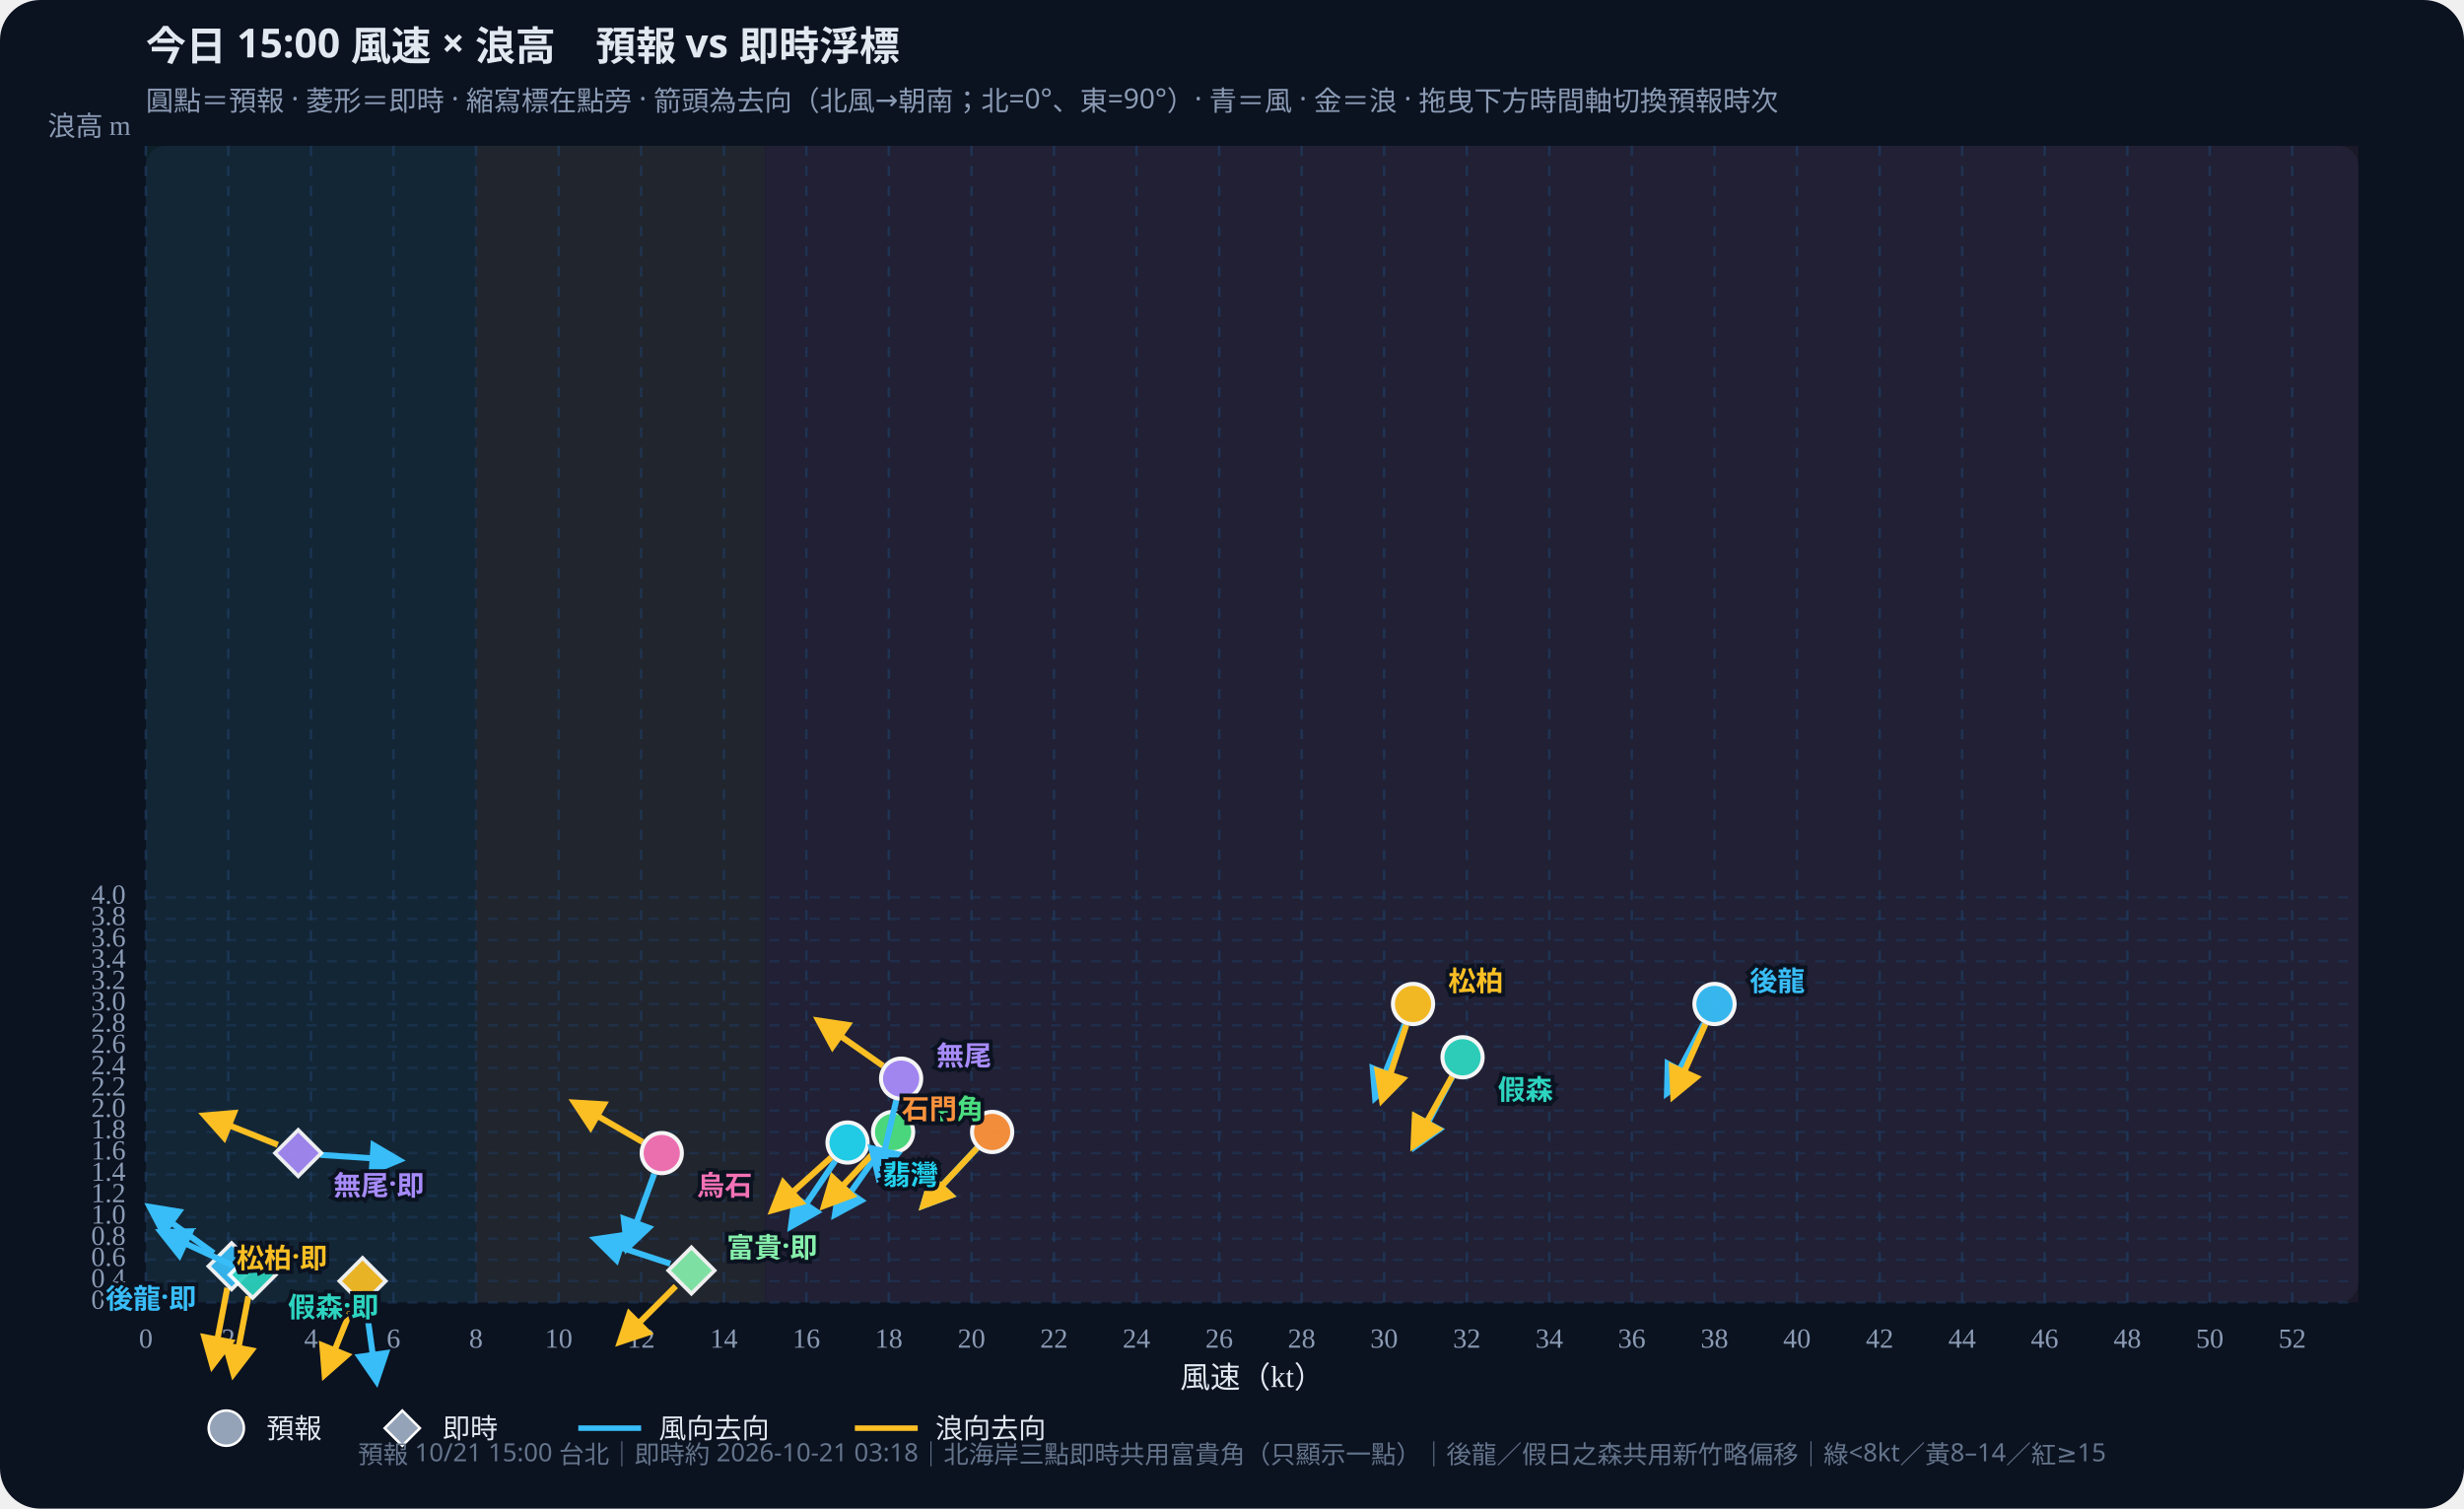
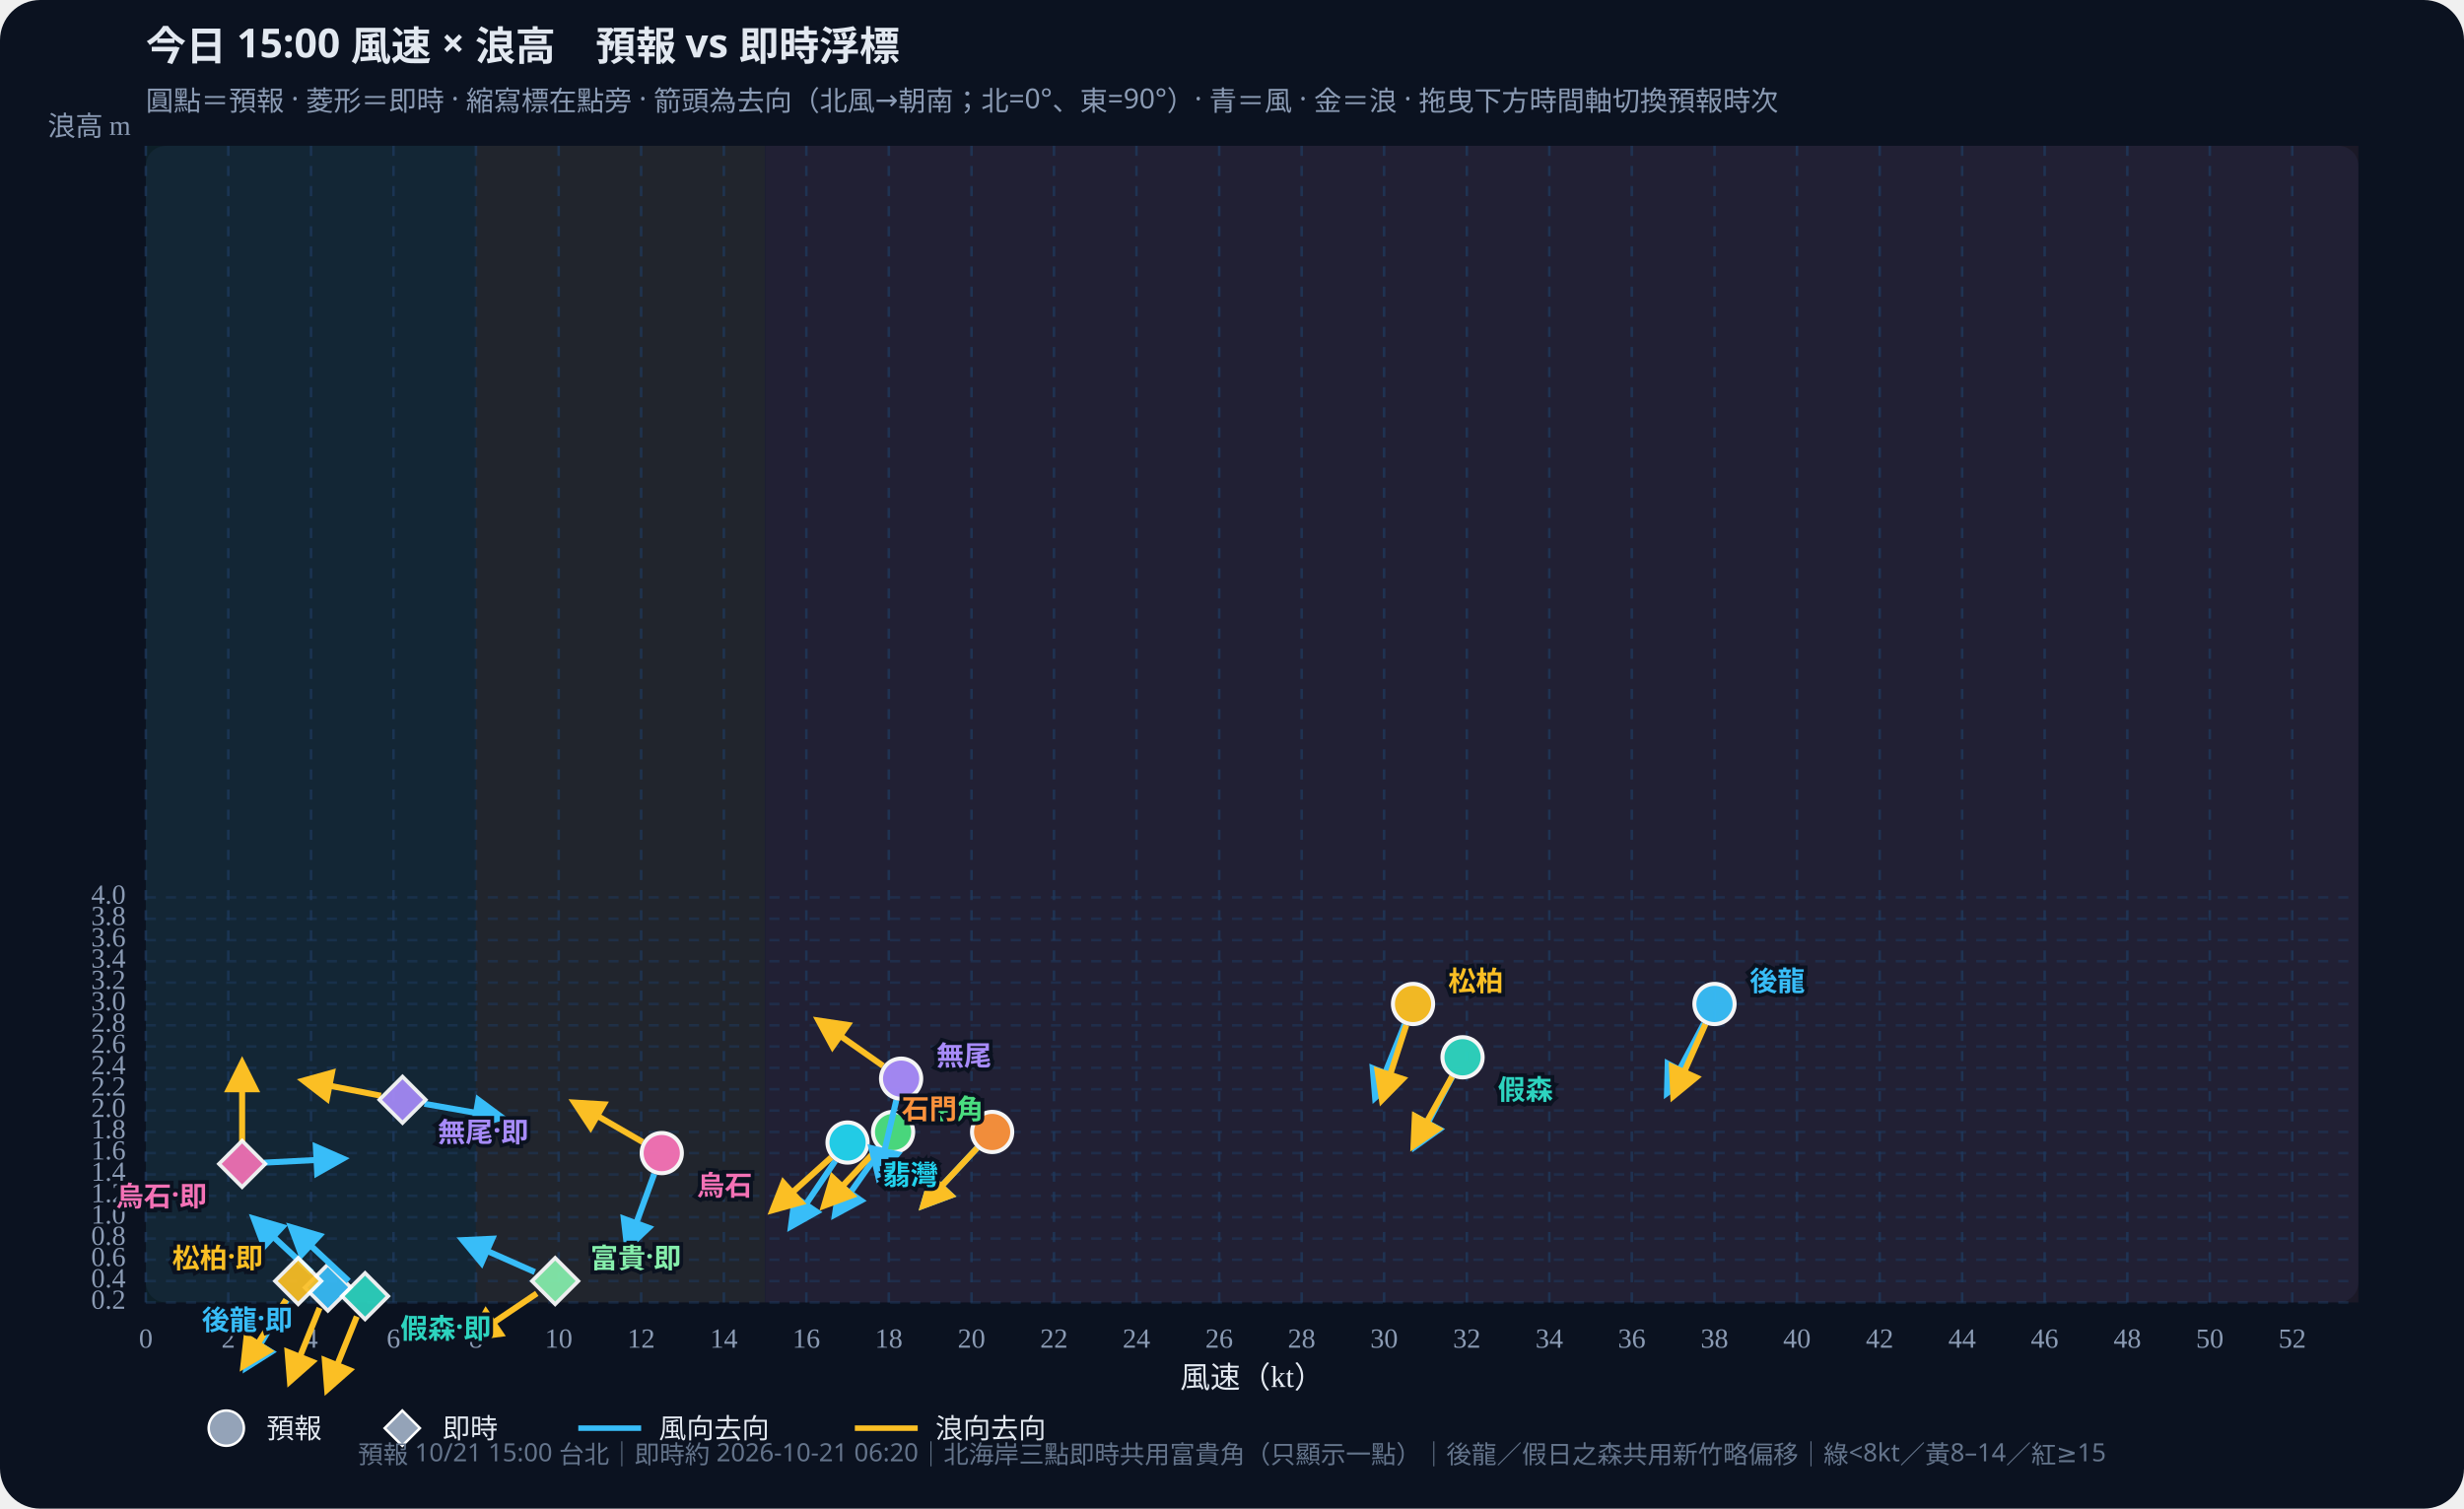
<svg xmlns="http://www.w3.org/2000/svg" id="wws-svg" viewBox="0 0 980 600" role="img" aria-label="風速與浪高散佈圖，可拖曳時間軸切換預報時次" style="width:100%;height:auto;display:block">
  <rect width="980" height="600" fill="#0b1220" rx="16" />
  <rect x="58" y="58" width="880" height="460" fill="#111a2e" rx="8" />
  <rect x="58.0" y="58" width="131.3" height="460" fill="#34d399" opacity="0.07" />
  <rect x="189.3" y="58" width="114.9" height="460" fill="#fbbf24" opacity="0.07" />
  <rect x="304.3" y="58" width="633.7" height="460" fill="#fb7185" opacity="0.07" />
  <defs>
    <marker id="arrow-38bdf8" viewBox="0 0 10 10" refX="8" refY="5" markerWidth="6" markerHeight="6" orient="auto-start-reverse">
      <path d="M0,0 L10,5 L0,10 z" fill="#38bdf8" />
    </marker>
    <marker id="arrow-fbbf24" viewBox="0 0 10 10" refX="8" refY="5" markerWidth="6" markerHeight="6" orient="auto-start-reverse">
      <path d="M0,0 L10,5 L0,10 z" fill="#fbbf24" />
    </marker>
  </defs>
  <text id="wws-title" x="58" y="24" fill="#e2e8f0" font-size="16" font-weight="700" font-family="Noto Sans TC,system-ui,sans-serif">今日 15:00 風速 × 浪高　預報 vs 即時浮標</text>
  <text x="58" y="44" fill="#8b9bb4" font-size="11" font-family="Noto Sans TC,system-ui,sans-serif">圓點＝預報 · 菱形＝即時 · 縮寫標在點旁 · 箭頭為去向（北風→朝南；北=0°、東=90°）· 青＝風 · 金＝浪 · 拖曳下方時間軸切換預報時次</text>
  <line x1="58.0" y1="58" x2="58.0" y2="518" stroke="#1e3a5f" stroke-dasharray="4 4" opacity="0.7" />
  <text x="58.0" y="536" text-anchor="middle" fill="#8b9bb4" font-size="11">0</text>
  <line x1="90.8" y1="58" x2="90.8" y2="518" stroke="#1e3a5f" stroke-dasharray="4 4" opacity="0.7" />
  <text x="90.8" y="536" text-anchor="middle" fill="#8b9bb4" font-size="11">2</text>
  <line x1="123.7" y1="58" x2="123.7" y2="518" stroke="#1e3a5f" stroke-dasharray="4 4" opacity="0.7" />
  <text x="123.7" y="536" text-anchor="middle" fill="#8b9bb4" font-size="11">4</text>
  <line x1="156.5" y1="58" x2="156.5" y2="518" stroke="#1e3a5f" stroke-dasharray="4 4" opacity="0.7" />
  <text x="156.5" y="536" text-anchor="middle" fill="#8b9bb4" font-size="11">6</text>
  <line x1="189.3" y1="58" x2="189.3" y2="518" stroke="#1e3a5f" stroke-dasharray="4 4" opacity="0.7" />
  <text x="189.3" y="536" text-anchor="middle" fill="#8b9bb4" font-size="11">8</text>
  <line x1="222.2" y1="58" x2="222.2" y2="518" stroke="#1e3a5f" stroke-dasharray="4 4" opacity="0.7" />
  <text x="222.2" y="536" text-anchor="middle" fill="#8b9bb4" font-size="11">10</text>
  <line x1="255.0" y1="58" x2="255.0" y2="518" stroke="#1e3a5f" stroke-dasharray="4 4" opacity="0.7" />
  <text x="255.0" y="536" text-anchor="middle" fill="#8b9bb4" font-size="11">12</text>
  <line x1="287.9" y1="58" x2="287.9" y2="518" stroke="#1e3a5f" stroke-dasharray="4 4" opacity="0.7" />
  <text x="287.9" y="536" text-anchor="middle" fill="#8b9bb4" font-size="11">14</text>
  <line x1="320.7" y1="58" x2="320.7" y2="518" stroke="#1e3a5f" stroke-dasharray="4 4" opacity="0.7" />
  <text x="320.7" y="536" text-anchor="middle" fill="#8b9bb4" font-size="11">16</text>
  <line x1="353.5" y1="58" x2="353.5" y2="518" stroke="#1e3a5f" stroke-dasharray="4 4" opacity="0.7" />
  <text x="353.5" y="536" text-anchor="middle" fill="#8b9bb4" font-size="11">18</text>
  <line x1="386.4" y1="58" x2="386.4" y2="518" stroke="#1e3a5f" stroke-dasharray="4 4" opacity="0.7" />
  <text x="386.4" y="536" text-anchor="middle" fill="#8b9bb4" font-size="11">20</text>
  <line x1="419.2" y1="58" x2="419.2" y2="518" stroke="#1e3a5f" stroke-dasharray="4 4" opacity="0.7" />
  <text x="419.2" y="536" text-anchor="middle" fill="#8b9bb4" font-size="11">22</text>
  <line x1="452.0" y1="58" x2="452.0" y2="518" stroke="#1e3a5f" stroke-dasharray="4 4" opacity="0.7" />
  <text x="452.0" y="536" text-anchor="middle" fill="#8b9bb4" font-size="11">24</text>
  <line x1="484.9" y1="58" x2="484.9" y2="518" stroke="#1e3a5f" stroke-dasharray="4 4" opacity="0.7" />
  <text x="484.9" y="536" text-anchor="middle" fill="#8b9bb4" font-size="11">26</text>
  <line x1="517.7" y1="58" x2="517.7" y2="518" stroke="#1e3a5f" stroke-dasharray="4 4" opacity="0.7" />
  <text x="517.7" y="536" text-anchor="middle" fill="#8b9bb4" font-size="11">28</text>
  <line x1="550.5" y1="58" x2="550.5" y2="518" stroke="#1e3a5f" stroke-dasharray="4 4" opacity="0.7" />
  <text x="550.5" y="536" text-anchor="middle" fill="#8b9bb4" font-size="11">30</text>
  <line x1="583.4" y1="58" x2="583.4" y2="518" stroke="#1e3a5f" stroke-dasharray="4 4" opacity="0.7" />
  <text x="583.4" y="536" text-anchor="middle" fill="#8b9bb4" font-size="11">32</text>
  <line x1="616.2" y1="58" x2="616.2" y2="518" stroke="#1e3a5f" stroke-dasharray="4 4" opacity="0.7" />
  <text x="616.2" y="536" text-anchor="middle" fill="#8b9bb4" font-size="11">34</text>
  <line x1="649.0" y1="58" x2="649.0" y2="518" stroke="#1e3a5f" stroke-dasharray="4 4" opacity="0.7" />
  <text x="649.0" y="536" text-anchor="middle" fill="#8b9bb4" font-size="11">36</text>
  <line x1="681.9" y1="58" x2="681.9" y2="518" stroke="#1e3a5f" stroke-dasharray="4 4" opacity="0.7" />
  <text x="681.9" y="536" text-anchor="middle" fill="#8b9bb4" font-size="11">38</text>
  <line x1="714.7" y1="58" x2="714.7" y2="518" stroke="#1e3a5f" stroke-dasharray="4 4" opacity="0.7" />
  <text x="714.7" y="536" text-anchor="middle" fill="#8b9bb4" font-size="11">40</text>
  <line x1="747.6" y1="58" x2="747.6" y2="518" stroke="#1e3a5f" stroke-dasharray="4 4" opacity="0.7" />
  <text x="747.6" y="536" text-anchor="middle" fill="#8b9bb4" font-size="11">42</text>
  <line x1="780.4" y1="58" x2="780.4" y2="518" stroke="#1e3a5f" stroke-dasharray="4 4" opacity="0.7" />
  <text x="780.4" y="536" text-anchor="middle" fill="#8b9bb4" font-size="11">44</text>
  <line x1="813.2" y1="58" x2="813.2" y2="518" stroke="#1e3a5f" stroke-dasharray="4 4" opacity="0.7" />
  <text x="813.2" y="536" text-anchor="middle" fill="#8b9bb4" font-size="11">46</text>
  <line x1="846.1" y1="58" x2="846.1" y2="518" stroke="#1e3a5f" stroke-dasharray="4 4" opacity="0.7" />
  <text x="846.1" y="536" text-anchor="middle" fill="#8b9bb4" font-size="11">48</text>
  <line x1="878.9" y1="58" x2="878.9" y2="518" stroke="#1e3a5f" stroke-dasharray="4 4" opacity="0.7" />
  <text x="878.9" y="536" text-anchor="middle" fill="#8b9bb4" font-size="11">50</text>
  <line x1="911.7" y1="58" x2="911.7" y2="518" stroke="#1e3a5f" stroke-dasharray="4 4" opacity="0.7" />
  <text x="911.7" y="536" text-anchor="middle" fill="#8b9bb4" font-size="11">52</text>
  <line x1="58" y1="518.0" x2="938" y2="518.0" stroke="#1e3a5f" stroke-dasharray="4 4" opacity="0.5" />
  <text x="50" y="518.0" text-anchor="end" dominant-baseline="middle" fill="#8b9bb4" font-size="11">0.2</text>
  <line x1="58" y1="509.5" x2="938" y2="509.5" stroke="#1e3a5f" stroke-dasharray="4 4" opacity="0.5" />
  <text x="50" y="509.5" text-anchor="end" dominant-baseline="middle" fill="#8b9bb4" font-size="11">0.4</text>
  <line x1="58" y1="501.0" x2="938" y2="501.0" stroke="#1e3a5f" stroke-dasharray="4 4" opacity="0.5" />
  <text x="50" y="501.0" text-anchor="end" dominant-baseline="middle" fill="#8b9bb4" font-size="11">0.6</text>
  <line x1="58" y1="492.6" x2="938" y2="492.6" stroke="#1e3a5f" stroke-dasharray="4 4" opacity="0.5" />
  <text x="50" y="492.6" text-anchor="end" dominant-baseline="middle" fill="#8b9bb4" font-size="11">0.8</text>
  <line x1="58" y1="484.1" x2="938" y2="484.1" stroke="#1e3a5f" stroke-dasharray="4 4" opacity="0.5" />
  <text x="50" y="484.1" text-anchor="end" dominant-baseline="middle" fill="#8b9bb4" font-size="11">1.0</text>
  <line x1="58" y1="475.6" x2="938" y2="475.6" stroke="#1e3a5f" stroke-dasharray="4 4" opacity="0.5" />
  <text x="50" y="475.6" text-anchor="end" dominant-baseline="middle" fill="#8b9bb4" font-size="11">1.2</text>
  <line x1="58" y1="467.1" x2="938" y2="467.1" stroke="#1e3a5f" stroke-dasharray="4 4" opacity="0.5" />
  <text x="50" y="467.1" text-anchor="end" dominant-baseline="middle" fill="#8b9bb4" font-size="11">1.4</text>
  <line x1="58" y1="458.6" x2="938" y2="458.6" stroke="#1e3a5f" stroke-dasharray="4 4" opacity="0.5" />
  <text x="50" y="458.6" text-anchor="end" dominant-baseline="middle" fill="#8b9bb4" font-size="11">1.6</text>
  <line x1="58" y1="450.2" x2="938" y2="450.2" stroke="#1e3a5f" stroke-dasharray="4 4" opacity="0.5" />
  <text x="50" y="450.2" text-anchor="end" dominant-baseline="middle" fill="#8b9bb4" font-size="11">1.8</text>
  <line x1="58" y1="441.7" x2="938" y2="441.7" stroke="#1e3a5f" stroke-dasharray="4 4" opacity="0.5" />
  <text x="50" y="441.7" text-anchor="end" dominant-baseline="middle" fill="#8b9bb4" font-size="11">2.0</text>
  <line x1="58" y1="433.2" x2="938" y2="433.2" stroke="#1e3a5f" stroke-dasharray="4 4" opacity="0.5" />
  <text x="50" y="433.2" text-anchor="end" dominant-baseline="middle" fill="#8b9bb4" font-size="11">2.2</text>
  <line x1="58" y1="424.7" x2="938" y2="424.7" stroke="#1e3a5f" stroke-dasharray="4 4" opacity="0.5" />
  <text x="50" y="424.7" text-anchor="end" dominant-baseline="middle" fill="#8b9bb4" font-size="11">2.4</text>
  <line x1="58" y1="416.2" x2="938" y2="416.2" stroke="#1e3a5f" stroke-dasharray="4 4" opacity="0.5" />
  <text x="50" y="416.2" text-anchor="end" dominant-baseline="middle" fill="#8b9bb4" font-size="11">2.6</text>
  <line x1="58" y1="407.8" x2="938" y2="407.8" stroke="#1e3a5f" stroke-dasharray="4 4" opacity="0.5" />
  <text x="50" y="407.8" text-anchor="end" dominant-baseline="middle" fill="#8b9bb4" font-size="11">2.8</text>
  <line x1="58" y1="399.3" x2="938" y2="399.3" stroke="#1e3a5f" stroke-dasharray="4 4" opacity="0.5" />
  <text x="50" y="399.3" text-anchor="end" dominant-baseline="middle" fill="#8b9bb4" font-size="11">3.0</text>
  <line x1="58" y1="390.8" x2="938" y2="390.8" stroke="#1e3a5f" stroke-dasharray="4 4" opacity="0.5" />
  <text x="50" y="390.8" text-anchor="end" dominant-baseline="middle" fill="#8b9bb4" font-size="11">3.2</text>
  <line x1="58" y1="382.3" x2="938" y2="382.3" stroke="#1e3a5f" stroke-dasharray="4 4" opacity="0.5" />
  <text x="50" y="382.3" text-anchor="end" dominant-baseline="middle" fill="#8b9bb4" font-size="11">3.4</text>
  <line x1="58" y1="373.9" x2="938" y2="373.9" stroke="#1e3a5f" stroke-dasharray="4 4" opacity="0.5" />
  <text x="50" y="373.9" text-anchor="end" dominant-baseline="middle" fill="#8b9bb4" font-size="11">3.6</text>
  <line x1="58" y1="365.4" x2="938" y2="365.4" stroke="#1e3a5f" stroke-dasharray="4 4" opacity="0.5" />
  <text x="50" y="365.4" text-anchor="end" dominant-baseline="middle" fill="#8b9bb4" font-size="11">3.8</text>
  <line x1="58" y1="356.9" x2="938" y2="356.9" stroke="#1e3a5f" stroke-dasharray="4 4" opacity="0.5" />
  <text x="50" y="356.9" text-anchor="end" dominant-baseline="middle" fill="#8b9bb4" font-size="11">4.0</text>
  <text x="498" y="552" text-anchor="middle" fill="#e2e8f0" font-size="12">風速（kt）</text>
  <text x="52" y="54" text-anchor="end" fill="#8b9bb4" font-size="11">浪高 m</text>
  <g id="wws-forecast-layer">
    <line x1="677.7" y1="407.1" x2="663.1" y2="434.6" stroke="#38bdf8" stroke-width="2.4" marker-end="url(#arrow-38bdf8)" />
    <line x1="678.3" y1="407.3" x2="665.6" y2="435.8" stroke="#fbbf24" stroke-width="2.4" marker-end="url(#arrow-fbbf24)" />
    <circle cx="681.9" cy="399.3" r="8.0" fill="#38bdf8" stroke="#fff" stroke-width="1.6" opacity="0.95" />
    <line x1="577.6" y1="428.3" x2="563.0" y2="455.8" stroke="#38bdf8" stroke-width="2.4" marker-end="url(#arrow-38bdf8)" />
    <line x1="577.5" y1="428.2" x2="562.3" y2="455.5" stroke="#fbbf24" stroke-width="2.4" marker-end="url(#arrow-fbbf24)" />
    <circle cx="581.7" cy="420.5" r="8.0" fill="#2dd4bf" stroke="#fff" stroke-width="1.6" opacity="0.95" />
    <line x1="558.7" y1="407.4" x2="547.0" y2="436.4" stroke="#38bdf8" stroke-width="2.4" marker-end="url(#arrow-38bdf8)" />
    <line x1="559.3" y1="407.7" x2="549.7" y2="437.3" stroke="#fbbf24" stroke-width="2.4" marker-end="url(#arrow-fbbf24)" />
    <circle cx="562.0" cy="399.3" r="8.0" fill="#fbbf24" stroke="#fff" stroke-width="1.6" opacity="0.95" />
    <line x1="350.1" y1="457.4" x2="332.2" y2="482.9" stroke="#38bdf8" stroke-width="2.4" marker-end="url(#arrow-38bdf8)" />
    <line x1="349.2" y1="456.6" x2="327.9" y2="479.4" stroke="#fbbf24" stroke-width="2.4" marker-end="url(#arrow-fbbf24)" />
    <circle cx="355.2" cy="450.2" r="8.0" fill="#4ade80" stroke="#fff" stroke-width="1.6" opacity="0.95" />
    <line x1="332.2" y1="461.7" x2="314.7" y2="487.6" stroke="#38bdf8" stroke-width="2.4" marker-end="url(#arrow-38bdf8)" />
    <line x1="330.6" y1="460.3" x2="307.4" y2="481.2" stroke="#fbbf24" stroke-width="2.4" marker-end="url(#arrow-fbbf24)" />
    <circle cx="337.1" cy="454.4" r="8.0" fill="#22d3ee" stroke="#fff" stroke-width="1.6" opacity="0.95" />
    <line x1="388.6" y1="456.6" x2="367.3" y2="479.4" stroke="#38bdf8" stroke-width="2.4" marker-end="url(#arrow-38bdf8)" />
    <line x1="388.6" y1="456.6" x2="367.3" y2="479.4" stroke="#fbbf24" stroke-width="2.4" marker-end="url(#arrow-fbbf24)" />
    <circle cx="394.6" cy="450.2" r="8.0" fill="#fb923c" stroke="#fff" stroke-width="1.6" opacity="0.95" />
    <line x1="356.5" y1="437.5" x2="349.4" y2="467.9" stroke="#38bdf8" stroke-width="2.4" marker-end="url(#arrow-38bdf8)" />
    <line x1="351.2" y1="423.9" x2="325.7" y2="406.0" stroke="#fbbf24" stroke-width="2.4" marker-end="url(#arrow-fbbf24)" />
    <circle cx="358.4" cy="429.0" r="8.0" fill="#a78bfa" stroke="#fff" stroke-width="1.6" opacity="0.95" />
    <line x1="260.2" y1="466.9" x2="249.5" y2="496.2" stroke="#38bdf8" stroke-width="2.4" marker-end="url(#arrow-38bdf8)" />
    <line x1="255.6" y1="454.2" x2="228.6" y2="438.6" stroke="#fbbf24" stroke-width="2.4" marker-end="url(#arrow-fbbf24)" />
    <circle cx="263.2" cy="458.6" r="8.0" fill="#f472b6" stroke="#fff" stroke-width="1.6" opacity="0.95" />
    <text x="695.9" y="389.3" text-anchor="start" dominant-baseline="central" fill="#38bdf8" font-size="11" font-weight="700" font-family="Noto Sans TC,system-ui,sans-serif" stroke="#0b1220" stroke-width="3" paint-order="stroke">後龍</text>
    <text x="595.7" y="432.5" text-anchor="start" dominant-baseline="central" fill="#2dd4bf" font-size="11" font-weight="700" font-family="Noto Sans TC,system-ui,sans-serif" stroke="#0b1220" stroke-width="3" paint-order="stroke">假森</text>
    <text x="576.0" y="389.3" text-anchor="start" dominant-baseline="central" fill="#fbbf24" font-size="11" font-weight="700" font-family="Noto Sans TC,system-ui,sans-serif" stroke="#0b1220" stroke-width="3" paint-order="stroke">松柏</text>
    <text x="369.2" y="440.2" text-anchor="start" dominant-baseline="central" fill="#4ade80" font-size="11" font-weight="700" font-family="Noto Sans TC,system-ui,sans-serif" stroke="#0b1220" stroke-width="3" paint-order="stroke">中角</text>
    <text x="351.1" y="466.4" text-anchor="start" dominant-baseline="central" fill="#22d3ee" font-size="11" font-weight="700" font-family="Noto Sans TC,system-ui,sans-serif" stroke="#0b1220" stroke-width="3" paint-order="stroke">翡灣</text>
    <text x="380.6" y="440.2" text-anchor="end" dominant-baseline="central" fill="#fb923c" font-size="11" font-weight="700" font-family="Noto Sans TC,system-ui,sans-serif" stroke="#0b1220" stroke-width="3" paint-order="stroke">石門</text>
    <text x="372.4" y="419.0" text-anchor="start" dominant-baseline="central" fill="#a78bfa" font-size="11" font-weight="700" font-family="Noto Sans TC,system-ui,sans-serif" stroke="#0b1220" stroke-width="3" paint-order="stroke">無尾</text>
    <text x="277.2" y="470.6" text-anchor="start" dominant-baseline="central" fill="#f472b6" font-size="11" font-weight="700" font-family="Noto Sans TC,system-ui,sans-serif" stroke="#0b1220" stroke-width="3" paint-order="stroke">烏石</text>
  </g>
  <g id="wws-live-layer">
-     <line x1="85.0" y1="498.4" x2="59.7" y2="480.1" stroke="#38bdf8" stroke-width="2.4" marker-end="url(#arrow-38bdf8)" />
-     <line x1="90.4" y1="512.2" x2="84.5" y2="542.9" stroke="#fbbf24" stroke-width="2.4" marker-end="url(#arrow-fbbf24)" />
-     <polygon points="92.1,494.4 101.3,503.6 92.1,512.8 82.9,503.6" fill="#38bdf8" stroke="#fff" stroke-width="1.5" opacity="0.92" />
-     <line x1="92.5" y1="503.3" x2="64.2" y2="490.1" stroke="#38bdf8" stroke-width="2.4" marker-end="url(#arrow-38bdf8)" />
-     <line x1="98.8" y1="515.6" x2="92.9" y2="546.2" stroke="#fbbf24" stroke-width="2.4" marker-end="url(#arrow-fbbf24)" />
-     <polygon points="100.5,497.8 109.7,507.0 100.5,516.2 91.3,507.0" fill="#2dd4bf" stroke="#fff" stroke-width="1.5" opacity="0.92" />
-     <line x1="145.4" y1="518.2" x2="149.7" y2="549.1" stroke="#38bdf8" stroke-width="2.4" marker-end="url(#arrow-38bdf8)" />
-     <line x1="140.9" y1="517.7" x2="129.2" y2="546.6" stroke="#fbbf24" stroke-width="2.4" marker-end="url(#arrow-fbbf24)" />
-     <polygon points="144.2,500.3 153.4,509.5 144.2,518.7 135.0,509.5" fill="#fbbf24" stroke="#fff" stroke-width="1.5" opacity="0.92" />
-     <line x1="266.6" y1="502.6" x2="237.0" y2="492.9" stroke="#38bdf8" stroke-width="2.4" marker-end="url(#arrow-38bdf8)" />
-     <line x1="268.8" y1="511.5" x2="246.7" y2="533.6" stroke="#fbbf24" stroke-width="2.4" marker-end="url(#arrow-fbbf24)" />
-     <polygon points="275.0,496.1 284.2,505.3 275.0,514.5 265.8,505.3" fill="#86efac" stroke="#fff" stroke-width="1.5" opacity="0.92" />
-     <line x1="127.4" y1="459.3" x2="158.5" y2="461.4" stroke="#38bdf8" stroke-width="2.4" marker-end="url(#arrow-38bdf8)" />
-     <line x1="110.5" y1="455.3" x2="81.5" y2="443.7" stroke="#fbbf24" stroke-width="2.4" marker-end="url(#arrow-fbbf24)" />
-     <polygon points="118.6,449.4 127.8,458.6 118.6,467.8 109.4,458.6" fill="#a78bfa" stroke="#fff" stroke-width="1.5" opacity="0.92" />
-     <text x="78.1" y="515.6" text-anchor="end" dominant-baseline="central" fill="#38bdf8" font-size="11" font-weight="700" font-family="Noto Sans TC,system-ui,sans-serif" stroke="#0b1220" stroke-width="3" paint-order="stroke">後龍·即</text>
-     <text x="114.5" y="519.0" text-anchor="start" dominant-baseline="central" fill="#2dd4bf" font-size="11" font-weight="700" font-family="Noto Sans TC,system-ui,sans-serif" stroke="#0b1220" stroke-width="3" paint-order="stroke">假森·即</text>
-     <text x="130.2" y="499.5" text-anchor="end" dominant-baseline="central" fill="#fbbf24" font-size="11" font-weight="700" font-family="Noto Sans TC,system-ui,sans-serif" stroke="#0b1220" stroke-width="3" paint-order="stroke">松柏·即</text>
-     <text x="289.0" y="495.3" text-anchor="start" dominant-baseline="central" fill="#86efac" font-size="11" font-weight="700" font-family="Noto Sans TC,system-ui,sans-serif" stroke="#0b1220" stroke-width="3" paint-order="stroke">富貴·即</text>
-     <text x="132.6" y="470.6" text-anchor="start" dominant-baseline="central" fill="#a78bfa" font-size="11" font-weight="700" font-family="Noto Sans TC,system-ui,sans-serif" stroke="#0b1220" stroke-width="3" paint-order="stroke">無尾·即</text>
+     <line x1="124.0" y1="506.1" x2="101.1" y2="484.8" stroke="#38bdf8" stroke-width="2.4" marker-end="url(#arrow-38bdf8)" />
+     <line x1="127.1" y1="520.2" x2="115.4" y2="549.2" stroke="#fbbf24" stroke-width="2.4" marker-end="url(#arrow-fbbf24)" />
+     <polygon points="130.4,502.9 139.6,512.1 130.4,521.3 121.2,512.1" fill="#38bdf8" stroke="#fff" stroke-width="1.5" opacity="0.92" />
+     <line x1="138.7" y1="509.5" x2="115.9" y2="488.2" stroke="#38bdf8" stroke-width="2.4" marker-end="url(#arrow-38bdf8)" />
+     <line x1="141.9" y1="523.6" x2="130.2" y2="552.5" stroke="#fbbf24" stroke-width="2.4" marker-end="url(#arrow-fbbf24)" />
+     <polygon points="145.2,506.3 154.4,515.5 145.2,524.7 136.0,515.5" fill="#2dd4bf" stroke="#fff" stroke-width="1.5" opacity="0.92" />
+     <line x1="114.1" y1="517.1" x2="98.0" y2="543.8" stroke="#38bdf8" stroke-width="2.4" marker-end="url(#arrow-38bdf8)" />
+     <line x1="113.8" y1="516.9" x2="96.9" y2="543.1" stroke="#fbbf24" stroke-width="2.4" marker-end="url(#arrow-fbbf24)" />
+     <polygon points="118.6,500.3 127.8,509.5 118.6,518.7 109.4,509.5" fill="#fbbf24" stroke="#fff" stroke-width="1.5" opacity="0.92" />
+     <line x1="212.7" y1="505.9" x2="184.2" y2="493.3" stroke="#38bdf8" stroke-width="2.4" marker-end="url(#arrow-38bdf8)" />
+     <line x1="213.5" y1="514.4" x2="187.6" y2="531.9" stroke="#fbbf24" stroke-width="2.4" marker-end="url(#arrow-fbbf24)" />
+     <polygon points="220.8,500.3 230.0,509.5 220.8,518.7 211.6,509.5" fill="#86efac" stroke="#fff" stroke-width="1.5" opacity="0.92" />
+     <line x1="168.8" y1="439.0" x2="199.5" y2="444.4" stroke="#38bdf8" stroke-width="2.4" marker-end="url(#arrow-38bdf8)" />
+     <line x1="151.5" y1="435.8" x2="120.9" y2="429.8" stroke="#fbbf24" stroke-width="2.4" marker-end="url(#arrow-fbbf24)" />
+     <polygon points="160.1,428.2 169.3,437.4 160.1,446.6 150.9,437.4" fill="#a78bfa" stroke="#fff" stroke-width="1.5" opacity="0.92" />
+     <line x1="105.1" y1="462.4" x2="136.2" y2="460.8" stroke="#38bdf8" stroke-width="2.4" marker-end="url(#arrow-38bdf8)" />
+     <line x1="96.3" y1="454.1" x2="96.3" y2="422.9" stroke="#fbbf24" stroke-width="2.4" marker-end="url(#arrow-fbbf24)" />
+     <polygon points="96.3,453.7 105.5,462.9 96.3,472.1 87.1,462.9" fill="#f472b6" stroke="#fff" stroke-width="1.5" opacity="0.92" />
+     <text x="116.4" y="524.1" text-anchor="end" dominant-baseline="central" fill="#38bdf8" font-size="11" font-weight="700" font-family="Noto Sans TC,system-ui,sans-serif" stroke="#0b1220" stroke-width="3" paint-order="stroke">後龍·即</text>
+     <text x="159.2" y="527.5" text-anchor="start" dominant-baseline="central" fill="#2dd4bf" font-size="11" font-weight="700" font-family="Noto Sans TC,system-ui,sans-serif" stroke="#0b1220" stroke-width="3" paint-order="stroke">假森·即</text>
+     <text x="104.6" y="499.5" text-anchor="end" dominant-baseline="central" fill="#fbbf24" font-size="11" font-weight="700" font-family="Noto Sans TC,system-ui,sans-serif" stroke="#0b1220" stroke-width="3" paint-order="stroke">松柏·即</text>
+     <text x="234.8" y="499.5" text-anchor="start" dominant-baseline="central" fill="#86efac" font-size="11" font-weight="700" font-family="Noto Sans TC,system-ui,sans-serif" stroke="#0b1220" stroke-width="3" paint-order="stroke">富貴·即</text>
+     <text x="174.1" y="449.4" text-anchor="start" dominant-baseline="central" fill="#a78bfa" font-size="11" font-weight="700" font-family="Noto Sans TC,system-ui,sans-serif" stroke="#0b1220" stroke-width="3" paint-order="stroke">無尾·即</text>
+     <text x="82.3" y="474.9" text-anchor="end" dominant-baseline="central" fill="#f472b6" font-size="11" font-weight="700" font-family="Noto Sans TC,system-ui,sans-serif" stroke="#0b1220" stroke-width="3" paint-order="stroke">烏石·即</text>
  </g>
  <circle cx="90" cy="568" r="7" fill="#94a3b8" stroke="#fff" />
  <text x="106" y="572" fill="#e2e8f0" font-size="11" font-family="Noto Sans TC,system-ui,sans-serif">預報</text>
  <polygon points="160,561 167,568 160,575 153,568" fill="#94a3b8" stroke="#fff" />
  <text x="176" y="572" fill="#e2e8f0" font-size="11" font-family="Noto Sans TC,system-ui,sans-serif">即時</text>
  <line x1="230" y1="568" x2="255" y2="568" stroke="#38bdf8" stroke-width="2.2" />
  <text x="262" y="572" fill="#e2e8f0" font-size="11" font-family="Noto Sans TC,system-ui,sans-serif">風向去向</text>
  <line x1="340" y1="568" x2="365" y2="568" stroke="#fbbf24" stroke-width="2.2" />
  <text x="372" y="572" fill="#e2e8f0" font-size="11" font-family="Noto Sans TC,system-ui,sans-serif">浪向去向</text>
-   <text id="wws-foot" x="490" y="582" text-anchor="middle" fill="#64748b" font-size="10" font-family="Noto Sans TC,system-ui,sans-serif">預報 10/21 15:00 台北｜即時約 2026-10-21 03:18｜北海岸三點即時共用富貴角（只顯示一點）｜後龍／假日之森共用新竹略偏移｜綠&lt;8kt／黃8–14／紅≥15</text>
+   <text id="wws-foot" x="490" y="582" text-anchor="middle" fill="#64748b" font-size="10" font-family="Noto Sans TC,system-ui,sans-serif">預報 10/21 15:00 台北｜即時約 2026-10-21 06:20｜北海岸三點即時共用富貴角（只顯示一點）｜後龍／假日之森共用新竹略偏移｜綠&lt;8kt／黃8–14／紅≥15</text>
</svg>
